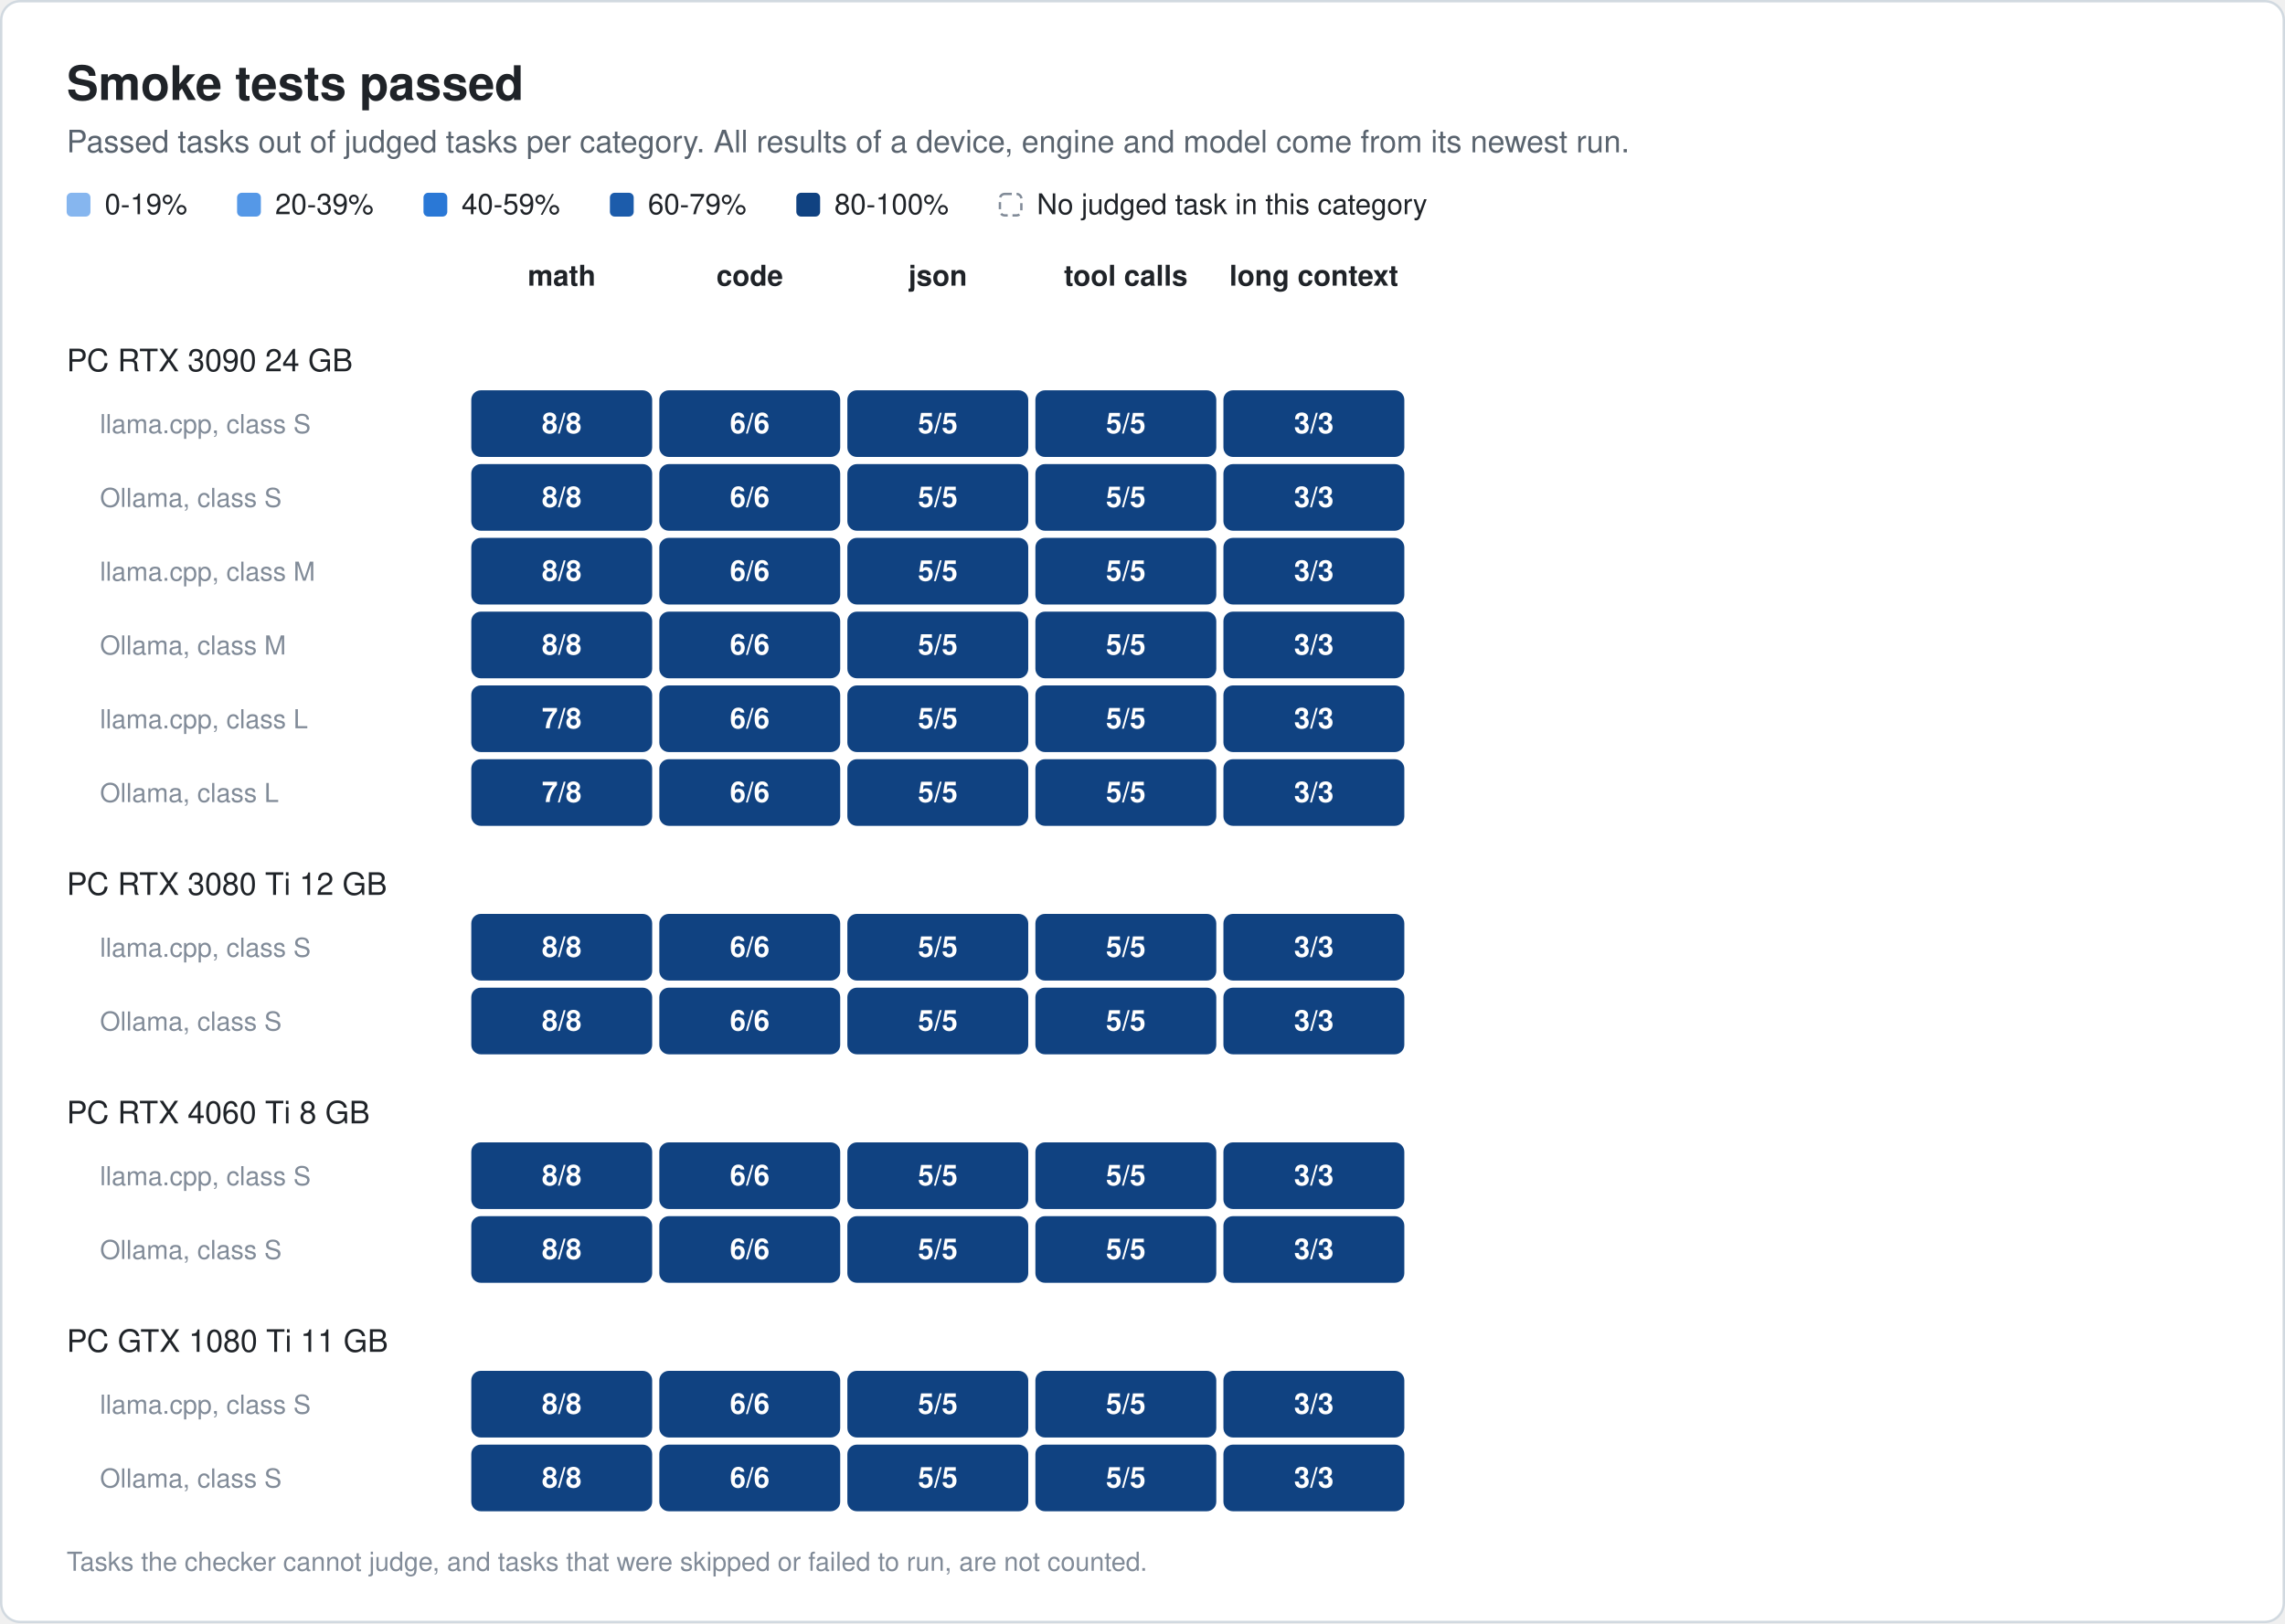
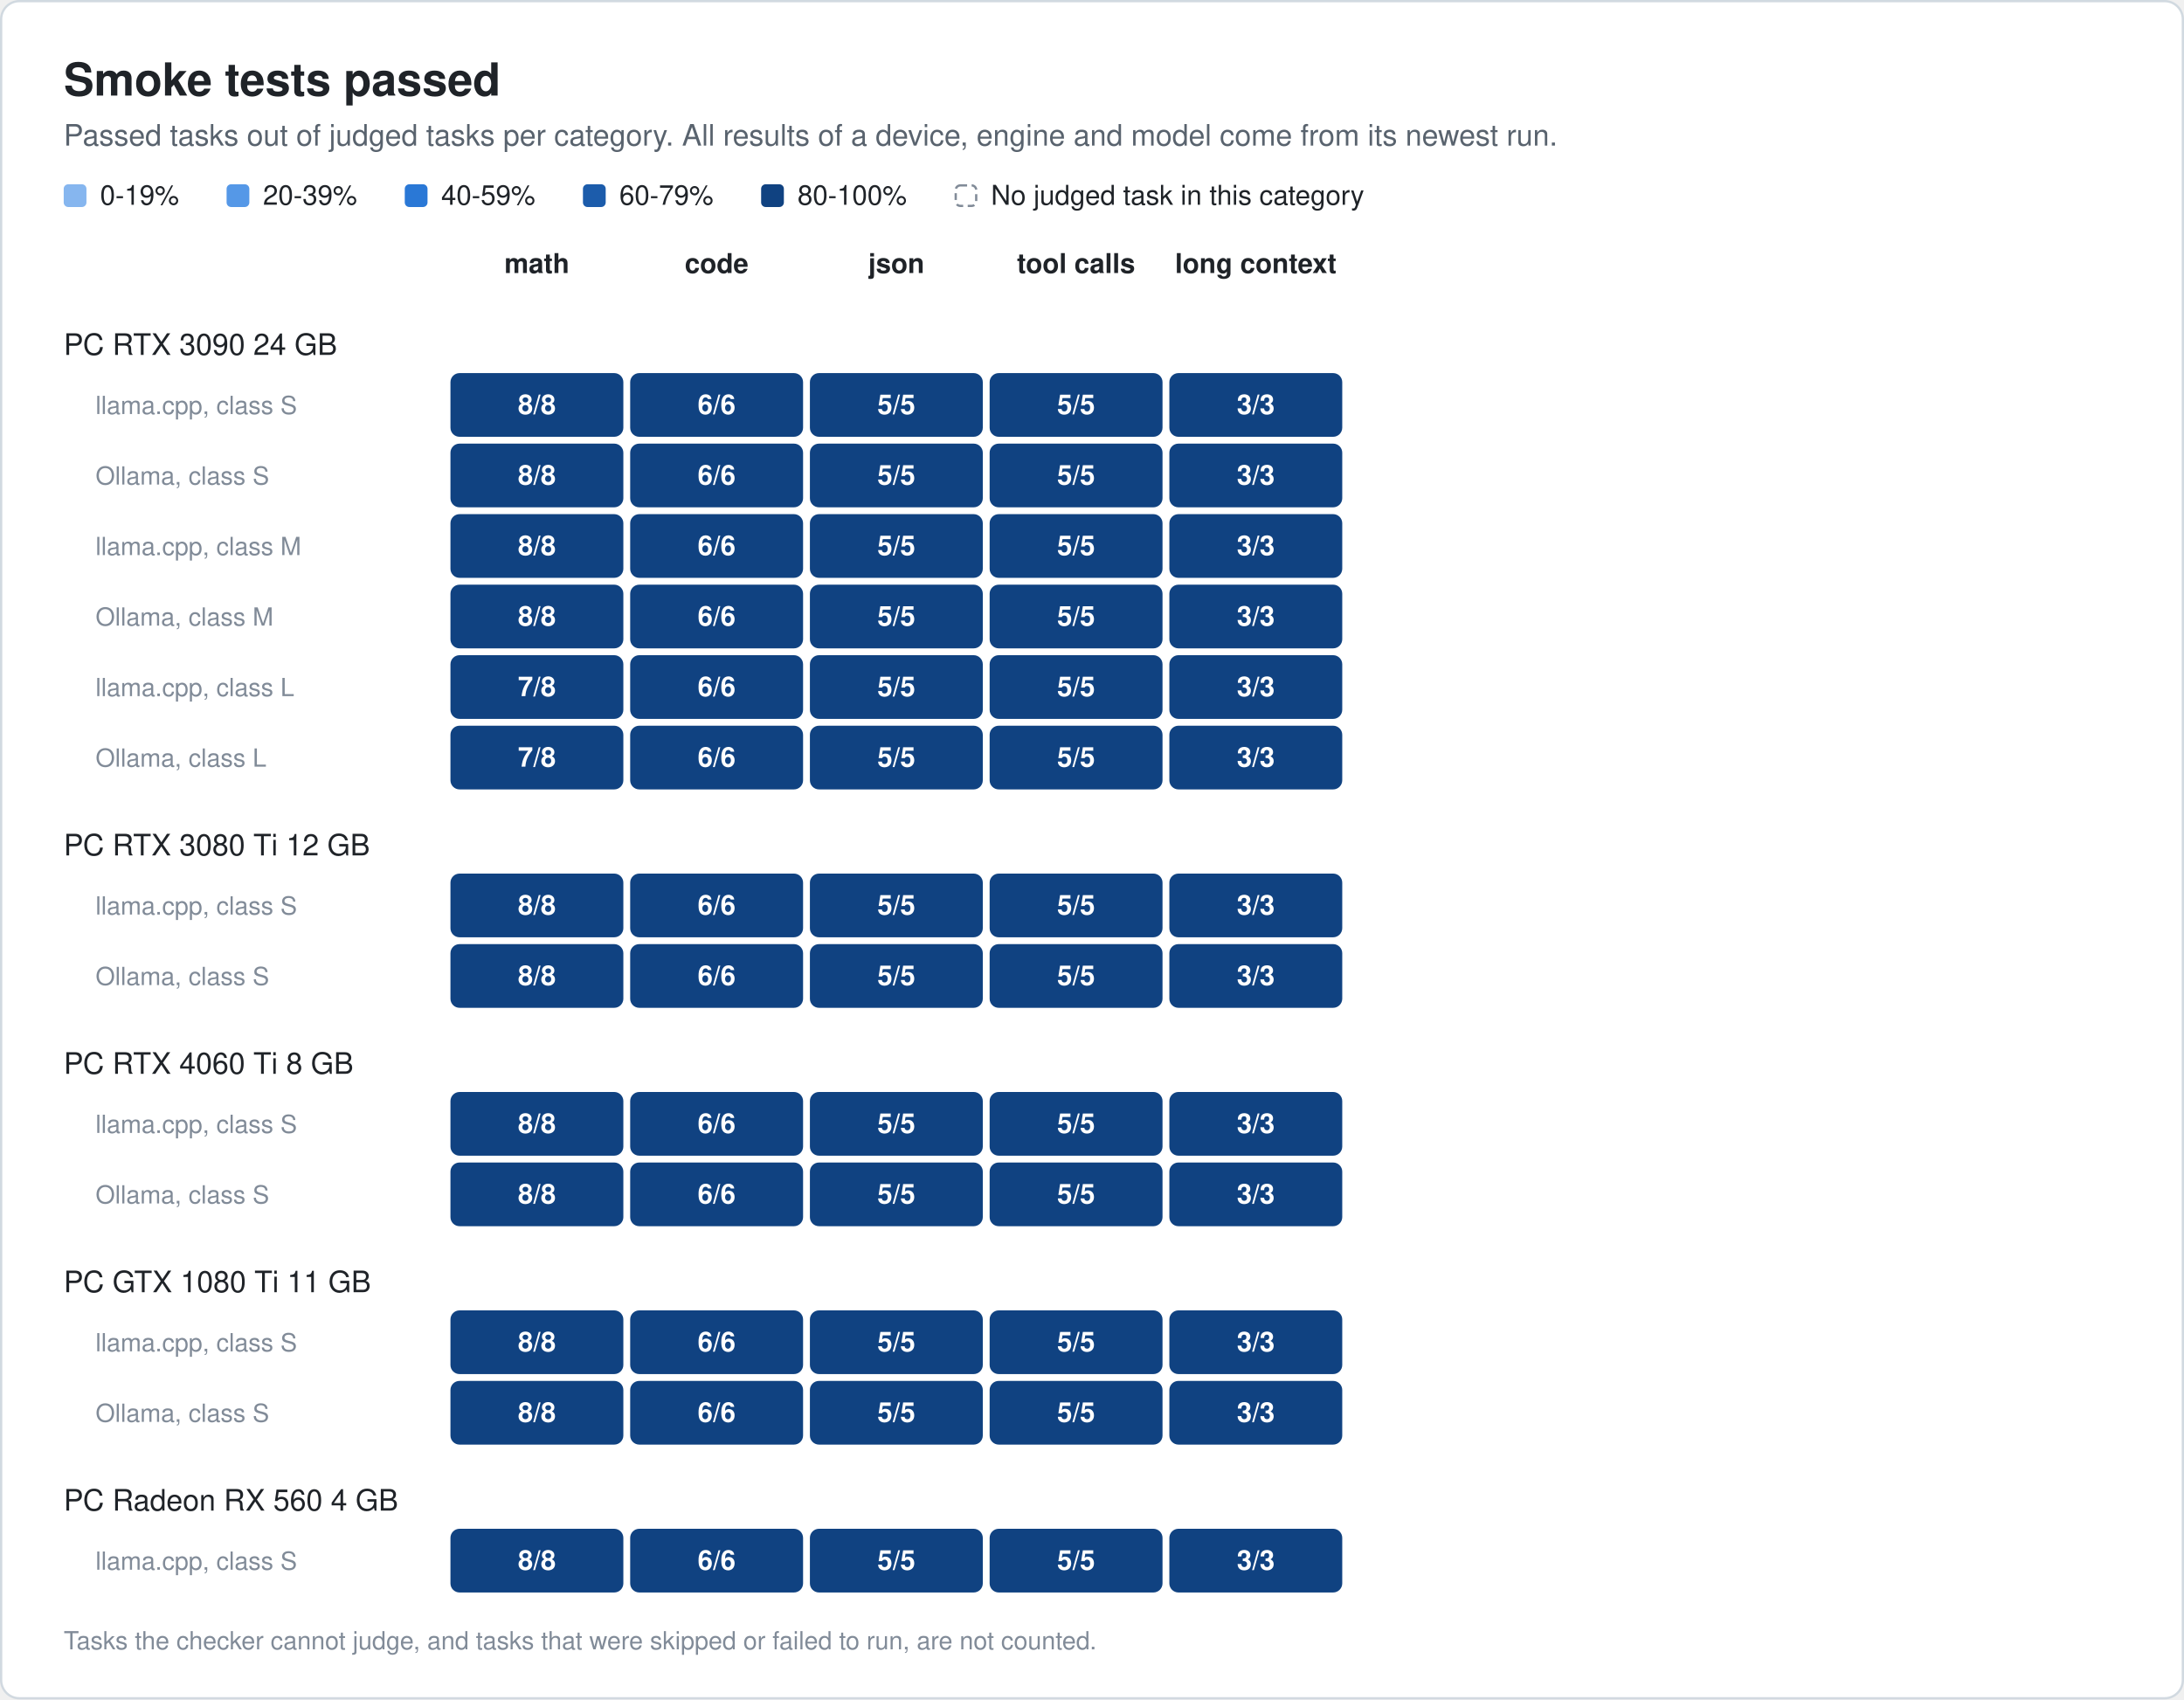
- <svg xmlns="http://www.w3.org/2000/svg" width="960" height="682" viewBox="0 0 960 682" role="img" aria-label="Smoke tests passed per device, engine, model class and category">
+ <svg xmlns="http://www.w3.org/2000/svg" width="960" height="747" viewBox="0 0 960 747" role="img" aria-label="Smoke tests passed per device, engine, model class and category">
  <style>
    text { font-family: system-ui, -apple-system, "Segoe UI", Helvetica, Arial, sans-serif; fill: #59636e; }
    .title { font-size: 20px; font-weight: 600; fill: #1f2328; }
    .section { font-size: 15px; font-weight: 600; fill: #1f2328; }
    .panel { font-size: 13px; font-weight: 600; fill: #1f2328; }
    .device { font-size: 13px; fill: #1f2328; }
    .sub { font-size: 13px; }
    .legend { font-size: 12px; fill: #1f2328; }
    .value { font-size: 11px; font-variant-numeric: tabular-nums; }
    .tick { font-size: 10px; fill: #818b98; font-variant-numeric: tabular-nums; }
    .muted, .note, .foot { fill: #818b98; }
    .note { font-size: 11px; }
    .foot { font-size: 11px; }
    .cell { font-size: 12px; font-weight: 600; font-variant-numeric: tabular-nums; }
    .limitlabel { font-size: 10px; fill: #818b98; }
    .grid { stroke: #eaeef2; stroke-width: 1; }
    .row { stroke: #eaeef2; stroke-width: 1; }
    .base { stroke: #c8d1da; stroke-width: 1; }
    .limit { stroke: #b0bac5; stroke-width: 1; stroke-dasharray: 2 3; }
    .gapbox { fill: none; stroke: #818b98; stroke-width: 1; stroke-dasharray: 3 2; }
    </style>
-   <rect x="0.5" y="0.5" width="959" height="681" rx="8" fill="#ffffff" stroke="#d1d9e0" />
+   <rect x="0.5" y="0.5" width="959" height="746" rx="8" fill="#ffffff" stroke="#d1d9e0" />
  <text x="28" y="42" class="title">Smoke tests passed</text>
  <text x="28" y="64" class="sub">Passed tasks out of judged tasks per category. All results of a device, engine and model come from its newest run.</text>
  <rect x="28" y="81" width="10" height="10" rx="2" fill="#86b6ef" />
  <text x="44" y="90" class="legend">0-19%</text>
  <rect x="99.6" y="81" width="10" height="10" rx="2" fill="#5598e7" />
  <text x="115.6" y="90" class="legend">20-39%</text>
  <rect x="177.92" y="81" width="10" height="10" rx="2" fill="#2a78d6" />
  <text x="193.92" y="90" class="legend">40-59%</text>
  <rect x="256.24" y="81" width="10" height="10" rx="2" fill="#1c5cab" />
  <text x="272.24" y="90" class="legend">60-79%</text>
  <rect x="334.56" y="81" width="10" height="10" rx="2" fill="#104281" />
  <text x="350.56" y="90" class="legend">80-100%</text>
  <rect x="420.1" y="81.5" width="9" height="9" rx="2" class="gapbox" />
  <text x="435.6" y="90" class="legend">No judged task in this category</text>
  <text x="236.0" y="120" class="panel" text-anchor="middle" style="font-size:12px">math</text>
  <text x="315.0" y="120" class="panel" text-anchor="middle" style="font-size:12px">code</text>
  <text x="394.0" y="120" class="panel" text-anchor="middle" style="font-size:12px">json</text>
  <text x="473.0" y="120" class="panel" text-anchor="middle" style="font-size:12px">tool calls</text>
  <text x="552.0" y="120" class="panel" text-anchor="middle" style="font-size:12px">long context</text>
  <text x="28" y="156" class="device">PC RTX 3090 24 GB</text>
  <text x="42" y="182.0" class="note">llama.cpp, class S</text>
  <rect x="198" y="164" width="76" height="28" rx="4" fill="#104281" />
  <text x="236.0" y="182.0" class="cell" text-anchor="middle" style="fill:#ffffff">8/8</text>
  <rect x="277" y="164" width="76" height="28" rx="4" fill="#104281" />
  <text x="315.0" y="182.0" class="cell" text-anchor="middle" style="fill:#ffffff">6/6</text>
  <rect x="356" y="164" width="76" height="28" rx="4" fill="#104281" />
  <text x="394.0" y="182.0" class="cell" text-anchor="middle" style="fill:#ffffff">5/5</text>
  <rect x="435" y="164" width="76" height="28" rx="4" fill="#104281" />
  <text x="473.0" y="182.0" class="cell" text-anchor="middle" style="fill:#ffffff">5/5</text>
  <rect x="514" y="164" width="76" height="28" rx="4" fill="#104281" />
  <text x="552.0" y="182.0" class="cell" text-anchor="middle" style="fill:#ffffff">3/3</text>
  <text x="42" y="213.0" class="note">Ollama, class S</text>
  <rect x="198" y="195" width="76" height="28" rx="4" fill="#104281" />
  <text x="236.0" y="213.0" class="cell" text-anchor="middle" style="fill:#ffffff">8/8</text>
  <rect x="277" y="195" width="76" height="28" rx="4" fill="#104281" />
  <text x="315.0" y="213.0" class="cell" text-anchor="middle" style="fill:#ffffff">6/6</text>
  <rect x="356" y="195" width="76" height="28" rx="4" fill="#104281" />
  <text x="394.0" y="213.0" class="cell" text-anchor="middle" style="fill:#ffffff">5/5</text>
  <rect x="435" y="195" width="76" height="28" rx="4" fill="#104281" />
  <text x="473.0" y="213.0" class="cell" text-anchor="middle" style="fill:#ffffff">5/5</text>
  <rect x="514" y="195" width="76" height="28" rx="4" fill="#104281" />
  <text x="552.0" y="213.0" class="cell" text-anchor="middle" style="fill:#ffffff">3/3</text>
  <text x="42" y="244.0" class="note">llama.cpp, class M</text>
  <rect x="198" y="226" width="76" height="28" rx="4" fill="#104281" />
  <text x="236.0" y="244.0" class="cell" text-anchor="middle" style="fill:#ffffff">8/8</text>
  <rect x="277" y="226" width="76" height="28" rx="4" fill="#104281" />
  <text x="315.0" y="244.0" class="cell" text-anchor="middle" style="fill:#ffffff">6/6</text>
  <rect x="356" y="226" width="76" height="28" rx="4" fill="#104281" />
  <text x="394.0" y="244.0" class="cell" text-anchor="middle" style="fill:#ffffff">5/5</text>
  <rect x="435" y="226" width="76" height="28" rx="4" fill="#104281" />
  <text x="473.0" y="244.0" class="cell" text-anchor="middle" style="fill:#ffffff">5/5</text>
  <rect x="514" y="226" width="76" height="28" rx="4" fill="#104281" />
  <text x="552.0" y="244.0" class="cell" text-anchor="middle" style="fill:#ffffff">3/3</text>
  <text x="42" y="275.0" class="note">Ollama, class M</text>
  <rect x="198" y="257" width="76" height="28" rx="4" fill="#104281" />
  <text x="236.0" y="275.0" class="cell" text-anchor="middle" style="fill:#ffffff">8/8</text>
  <rect x="277" y="257" width="76" height="28" rx="4" fill="#104281" />
  <text x="315.0" y="275.0" class="cell" text-anchor="middle" style="fill:#ffffff">6/6</text>
  <rect x="356" y="257" width="76" height="28" rx="4" fill="#104281" />
  <text x="394.0" y="275.0" class="cell" text-anchor="middle" style="fill:#ffffff">5/5</text>
  <rect x="435" y="257" width="76" height="28" rx="4" fill="#104281" />
  <text x="473.0" y="275.0" class="cell" text-anchor="middle" style="fill:#ffffff">5/5</text>
  <rect x="514" y="257" width="76" height="28" rx="4" fill="#104281" />
  <text x="552.0" y="275.0" class="cell" text-anchor="middle" style="fill:#ffffff">3/3</text>
  <text x="42" y="306.0" class="note">llama.cpp, class L</text>
  <rect x="198" y="288" width="76" height="28" rx="4" fill="#104281" />
  <text x="236.0" y="306.0" class="cell" text-anchor="middle" style="fill:#ffffff">7/8</text>
  <rect x="277" y="288" width="76" height="28" rx="4" fill="#104281" />
  <text x="315.0" y="306.0" class="cell" text-anchor="middle" style="fill:#ffffff">6/6</text>
  <rect x="356" y="288" width="76" height="28" rx="4" fill="#104281" />
  <text x="394.0" y="306.0" class="cell" text-anchor="middle" style="fill:#ffffff">5/5</text>
  <rect x="435" y="288" width="76" height="28" rx="4" fill="#104281" />
  <text x="473.0" y="306.0" class="cell" text-anchor="middle" style="fill:#ffffff">5/5</text>
  <rect x="514" y="288" width="76" height="28" rx="4" fill="#104281" />
  <text x="552.0" y="306.0" class="cell" text-anchor="middle" style="fill:#ffffff">3/3</text>
  <text x="42" y="337.0" class="note">Ollama, class L</text>
  <rect x="198" y="319" width="76" height="28" rx="4" fill="#104281" />
  <text x="236.0" y="337.0" class="cell" text-anchor="middle" style="fill:#ffffff">7/8</text>
  <rect x="277" y="319" width="76" height="28" rx="4" fill="#104281" />
  <text x="315.0" y="337.0" class="cell" text-anchor="middle" style="fill:#ffffff">6/6</text>
  <rect x="356" y="319" width="76" height="28" rx="4" fill="#104281" />
  <text x="394.0" y="337.0" class="cell" text-anchor="middle" style="fill:#ffffff">5/5</text>
  <rect x="435" y="319" width="76" height="28" rx="4" fill="#104281" />
  <text x="473.0" y="337.0" class="cell" text-anchor="middle" style="fill:#ffffff">5/5</text>
  <rect x="514" y="319" width="76" height="28" rx="4" fill="#104281" />
  <text x="552.0" y="337.0" class="cell" text-anchor="middle" style="fill:#ffffff">3/3</text>
  <text x="28" y="376" class="device">PC RTX 3080 Ti 12 GB</text>
  <text x="42" y="402.0" class="note">llama.cpp, class S</text>
  <rect x="198" y="384" width="76" height="28" rx="4" fill="#104281" />
  <text x="236.0" y="402.0" class="cell" text-anchor="middle" style="fill:#ffffff">8/8</text>
  <rect x="277" y="384" width="76" height="28" rx="4" fill="#104281" />
  <text x="315.0" y="402.0" class="cell" text-anchor="middle" style="fill:#ffffff">6/6</text>
  <rect x="356" y="384" width="76" height="28" rx="4" fill="#104281" />
  <text x="394.0" y="402.0" class="cell" text-anchor="middle" style="fill:#ffffff">5/5</text>
  <rect x="435" y="384" width="76" height="28" rx="4" fill="#104281" />
  <text x="473.0" y="402.0" class="cell" text-anchor="middle" style="fill:#ffffff">5/5</text>
  <rect x="514" y="384" width="76" height="28" rx="4" fill="#104281" />
  <text x="552.0" y="402.0" class="cell" text-anchor="middle" style="fill:#ffffff">3/3</text>
  <text x="42" y="433.0" class="note">Ollama, class S</text>
  <rect x="198" y="415" width="76" height="28" rx="4" fill="#104281" />
  <text x="236.0" y="433.0" class="cell" text-anchor="middle" style="fill:#ffffff">8/8</text>
  <rect x="277" y="415" width="76" height="28" rx="4" fill="#104281" />
  <text x="315.0" y="433.0" class="cell" text-anchor="middle" style="fill:#ffffff">6/6</text>
  <rect x="356" y="415" width="76" height="28" rx="4" fill="#104281" />
  <text x="394.0" y="433.0" class="cell" text-anchor="middle" style="fill:#ffffff">5/5</text>
  <rect x="435" y="415" width="76" height="28" rx="4" fill="#104281" />
  <text x="473.0" y="433.0" class="cell" text-anchor="middle" style="fill:#ffffff">5/5</text>
  <rect x="514" y="415" width="76" height="28" rx="4" fill="#104281" />
  <text x="552.0" y="433.0" class="cell" text-anchor="middle" style="fill:#ffffff">3/3</text>
  <text x="28" y="472" class="device">PC RTX 4060 Ti 8 GB</text>
  <text x="42" y="498.0" class="note">llama.cpp, class S</text>
  <rect x="198" y="480" width="76" height="28" rx="4" fill="#104281" />
  <text x="236.0" y="498.0" class="cell" text-anchor="middle" style="fill:#ffffff">8/8</text>
  <rect x="277" y="480" width="76" height="28" rx="4" fill="#104281" />
  <text x="315.0" y="498.0" class="cell" text-anchor="middle" style="fill:#ffffff">6/6</text>
  <rect x="356" y="480" width="76" height="28" rx="4" fill="#104281" />
  <text x="394.0" y="498.0" class="cell" text-anchor="middle" style="fill:#ffffff">5/5</text>
  <rect x="435" y="480" width="76" height="28" rx="4" fill="#104281" />
  <text x="473.0" y="498.0" class="cell" text-anchor="middle" style="fill:#ffffff">5/5</text>
  <rect x="514" y="480" width="76" height="28" rx="4" fill="#104281" />
  <text x="552.0" y="498.0" class="cell" text-anchor="middle" style="fill:#ffffff">3/3</text>
  <text x="42" y="529.0" class="note">Ollama, class S</text>
  <rect x="198" y="511" width="76" height="28" rx="4" fill="#104281" />
  <text x="236.0" y="529.0" class="cell" text-anchor="middle" style="fill:#ffffff">8/8</text>
  <rect x="277" y="511" width="76" height="28" rx="4" fill="#104281" />
  <text x="315.0" y="529.0" class="cell" text-anchor="middle" style="fill:#ffffff">6/6</text>
  <rect x="356" y="511" width="76" height="28" rx="4" fill="#104281" />
  <text x="394.0" y="529.0" class="cell" text-anchor="middle" style="fill:#ffffff">5/5</text>
  <rect x="435" y="511" width="76" height="28" rx="4" fill="#104281" />
  <text x="473.0" y="529.0" class="cell" text-anchor="middle" style="fill:#ffffff">5/5</text>
  <rect x="514" y="511" width="76" height="28" rx="4" fill="#104281" />
  <text x="552.0" y="529.0" class="cell" text-anchor="middle" style="fill:#ffffff">3/3</text>
  <text x="28" y="568" class="device">PC GTX 1080 Ti 11 GB</text>
  <text x="42" y="594.0" class="note">llama.cpp, class S</text>
  <rect x="198" y="576" width="76" height="28" rx="4" fill="#104281" />
  <text x="236.0" y="594.0" class="cell" text-anchor="middle" style="fill:#ffffff">8/8</text>
  <rect x="277" y="576" width="76" height="28" rx="4" fill="#104281" />
  <text x="315.0" y="594.0" class="cell" text-anchor="middle" style="fill:#ffffff">6/6</text>
  <rect x="356" y="576" width="76" height="28" rx="4" fill="#104281" />
  <text x="394.0" y="594.0" class="cell" text-anchor="middle" style="fill:#ffffff">5/5</text>
  <rect x="435" y="576" width="76" height="28" rx="4" fill="#104281" />
  <text x="473.0" y="594.0" class="cell" text-anchor="middle" style="fill:#ffffff">5/5</text>
  <rect x="514" y="576" width="76" height="28" rx="4" fill="#104281" />
  <text x="552.0" y="594.0" class="cell" text-anchor="middle" style="fill:#ffffff">3/3</text>
  <text x="42" y="625.0" class="note">Ollama, class S</text>
  <rect x="198" y="607" width="76" height="28" rx="4" fill="#104281" />
  <text x="236.0" y="625.0" class="cell" text-anchor="middle" style="fill:#ffffff">8/8</text>
  <rect x="277" y="607" width="76" height="28" rx="4" fill="#104281" />
  <text x="315.0" y="625.0" class="cell" text-anchor="middle" style="fill:#ffffff">6/6</text>
  <rect x="356" y="607" width="76" height="28" rx="4" fill="#104281" />
  <text x="394.0" y="625.0" class="cell" text-anchor="middle" style="fill:#ffffff">5/5</text>
  <rect x="435" y="607" width="76" height="28" rx="4" fill="#104281" />
  <text x="473.0" y="625.0" class="cell" text-anchor="middle" style="fill:#ffffff">5/5</text>
  <rect x="514" y="607" width="76" height="28" rx="4" fill="#104281" />
  <text x="552.0" y="625.0" class="cell" text-anchor="middle" style="fill:#ffffff">3/3</text>
-   <text x="28" y="660" class="foot">Tasks the checker cannot judge, and tasks that were skipped or failed to run, are not counted.</text>
+   <text x="28" y="664" class="device">PC Radeon RX 560 4 GB</text>
+   <text x="42" y="690.0" class="note">llama.cpp, class S</text>
+   <rect x="198" y="672" width="76" height="28" rx="4" fill="#104281" />
+   <text x="236.0" y="690.0" class="cell" text-anchor="middle" style="fill:#ffffff">8/8</text>
+   <rect x="277" y="672" width="76" height="28" rx="4" fill="#104281" />
+   <text x="315.0" y="690.0" class="cell" text-anchor="middle" style="fill:#ffffff">6/6</text>
+   <rect x="356" y="672" width="76" height="28" rx="4" fill="#104281" />
+   <text x="394.0" y="690.0" class="cell" text-anchor="middle" style="fill:#ffffff">5/5</text>
+   <rect x="435" y="672" width="76" height="28" rx="4" fill="#104281" />
+   <text x="473.0" y="690.0" class="cell" text-anchor="middle" style="fill:#ffffff">5/5</text>
+   <rect x="514" y="672" width="76" height="28" rx="4" fill="#104281" />
+   <text x="552.0" y="690.0" class="cell" text-anchor="middle" style="fill:#ffffff">3/3</text>
+   <text x="28" y="725" class="foot">Tasks the checker cannot judge, and tasks that were skipped or failed to run, are not counted.</text>
</svg>
